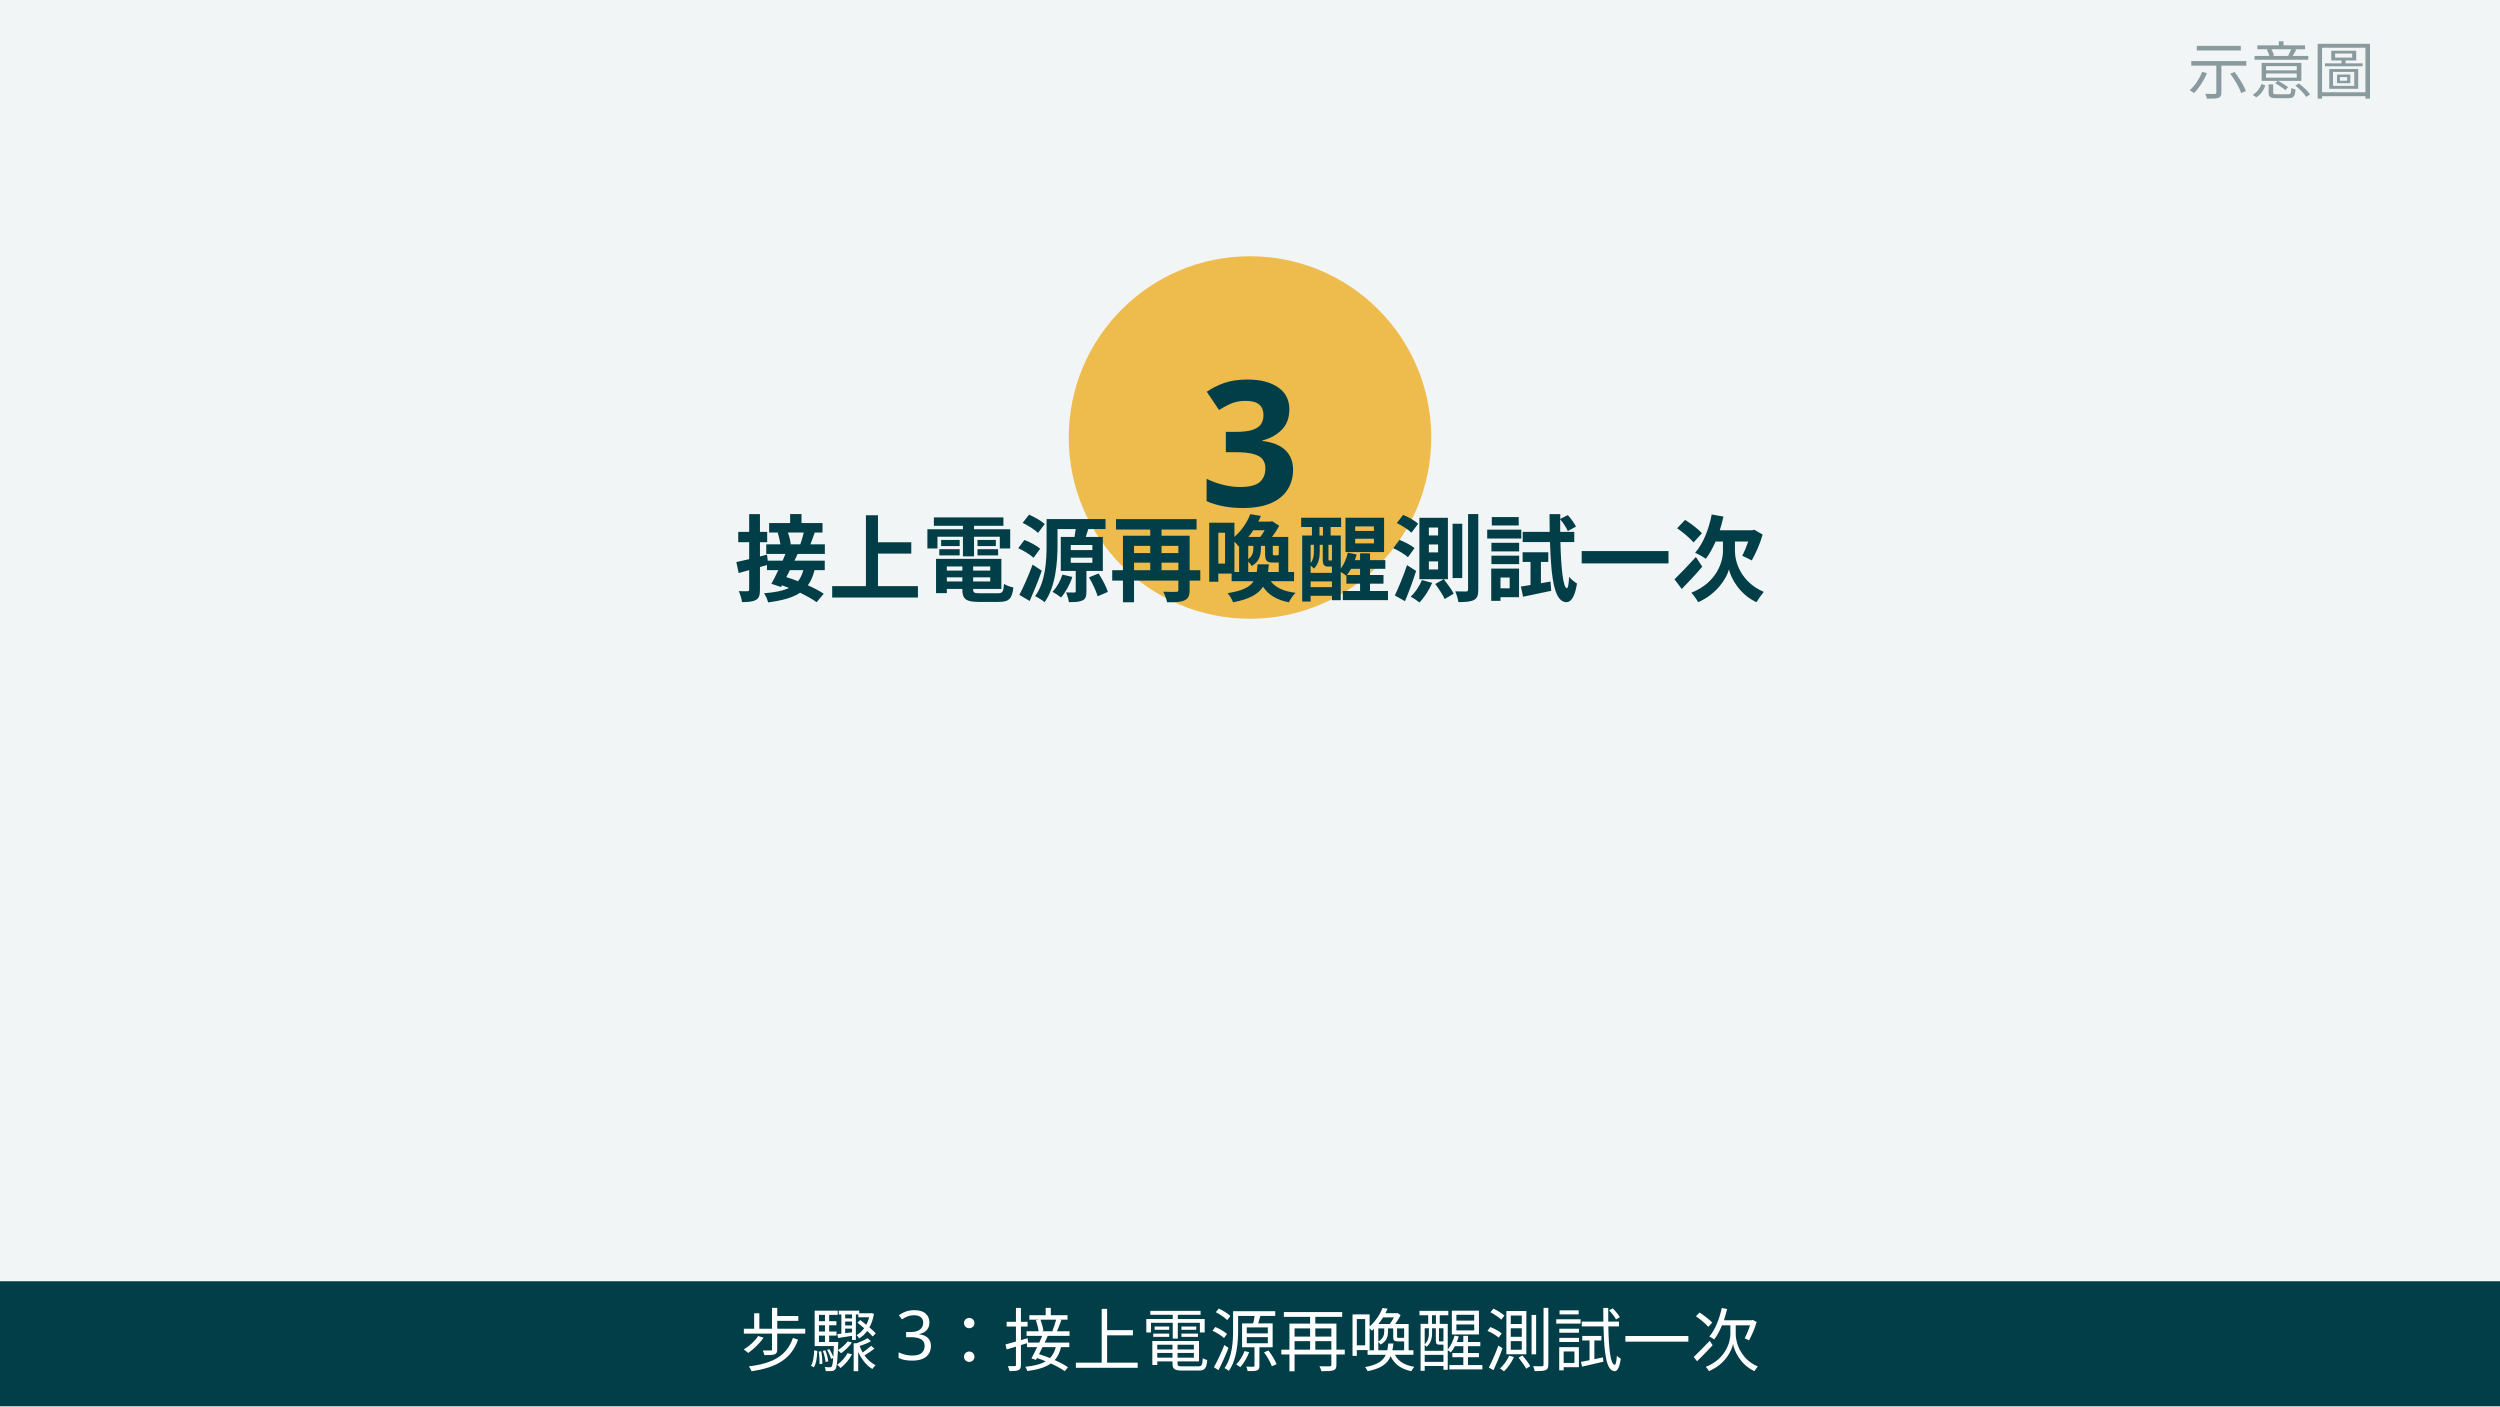
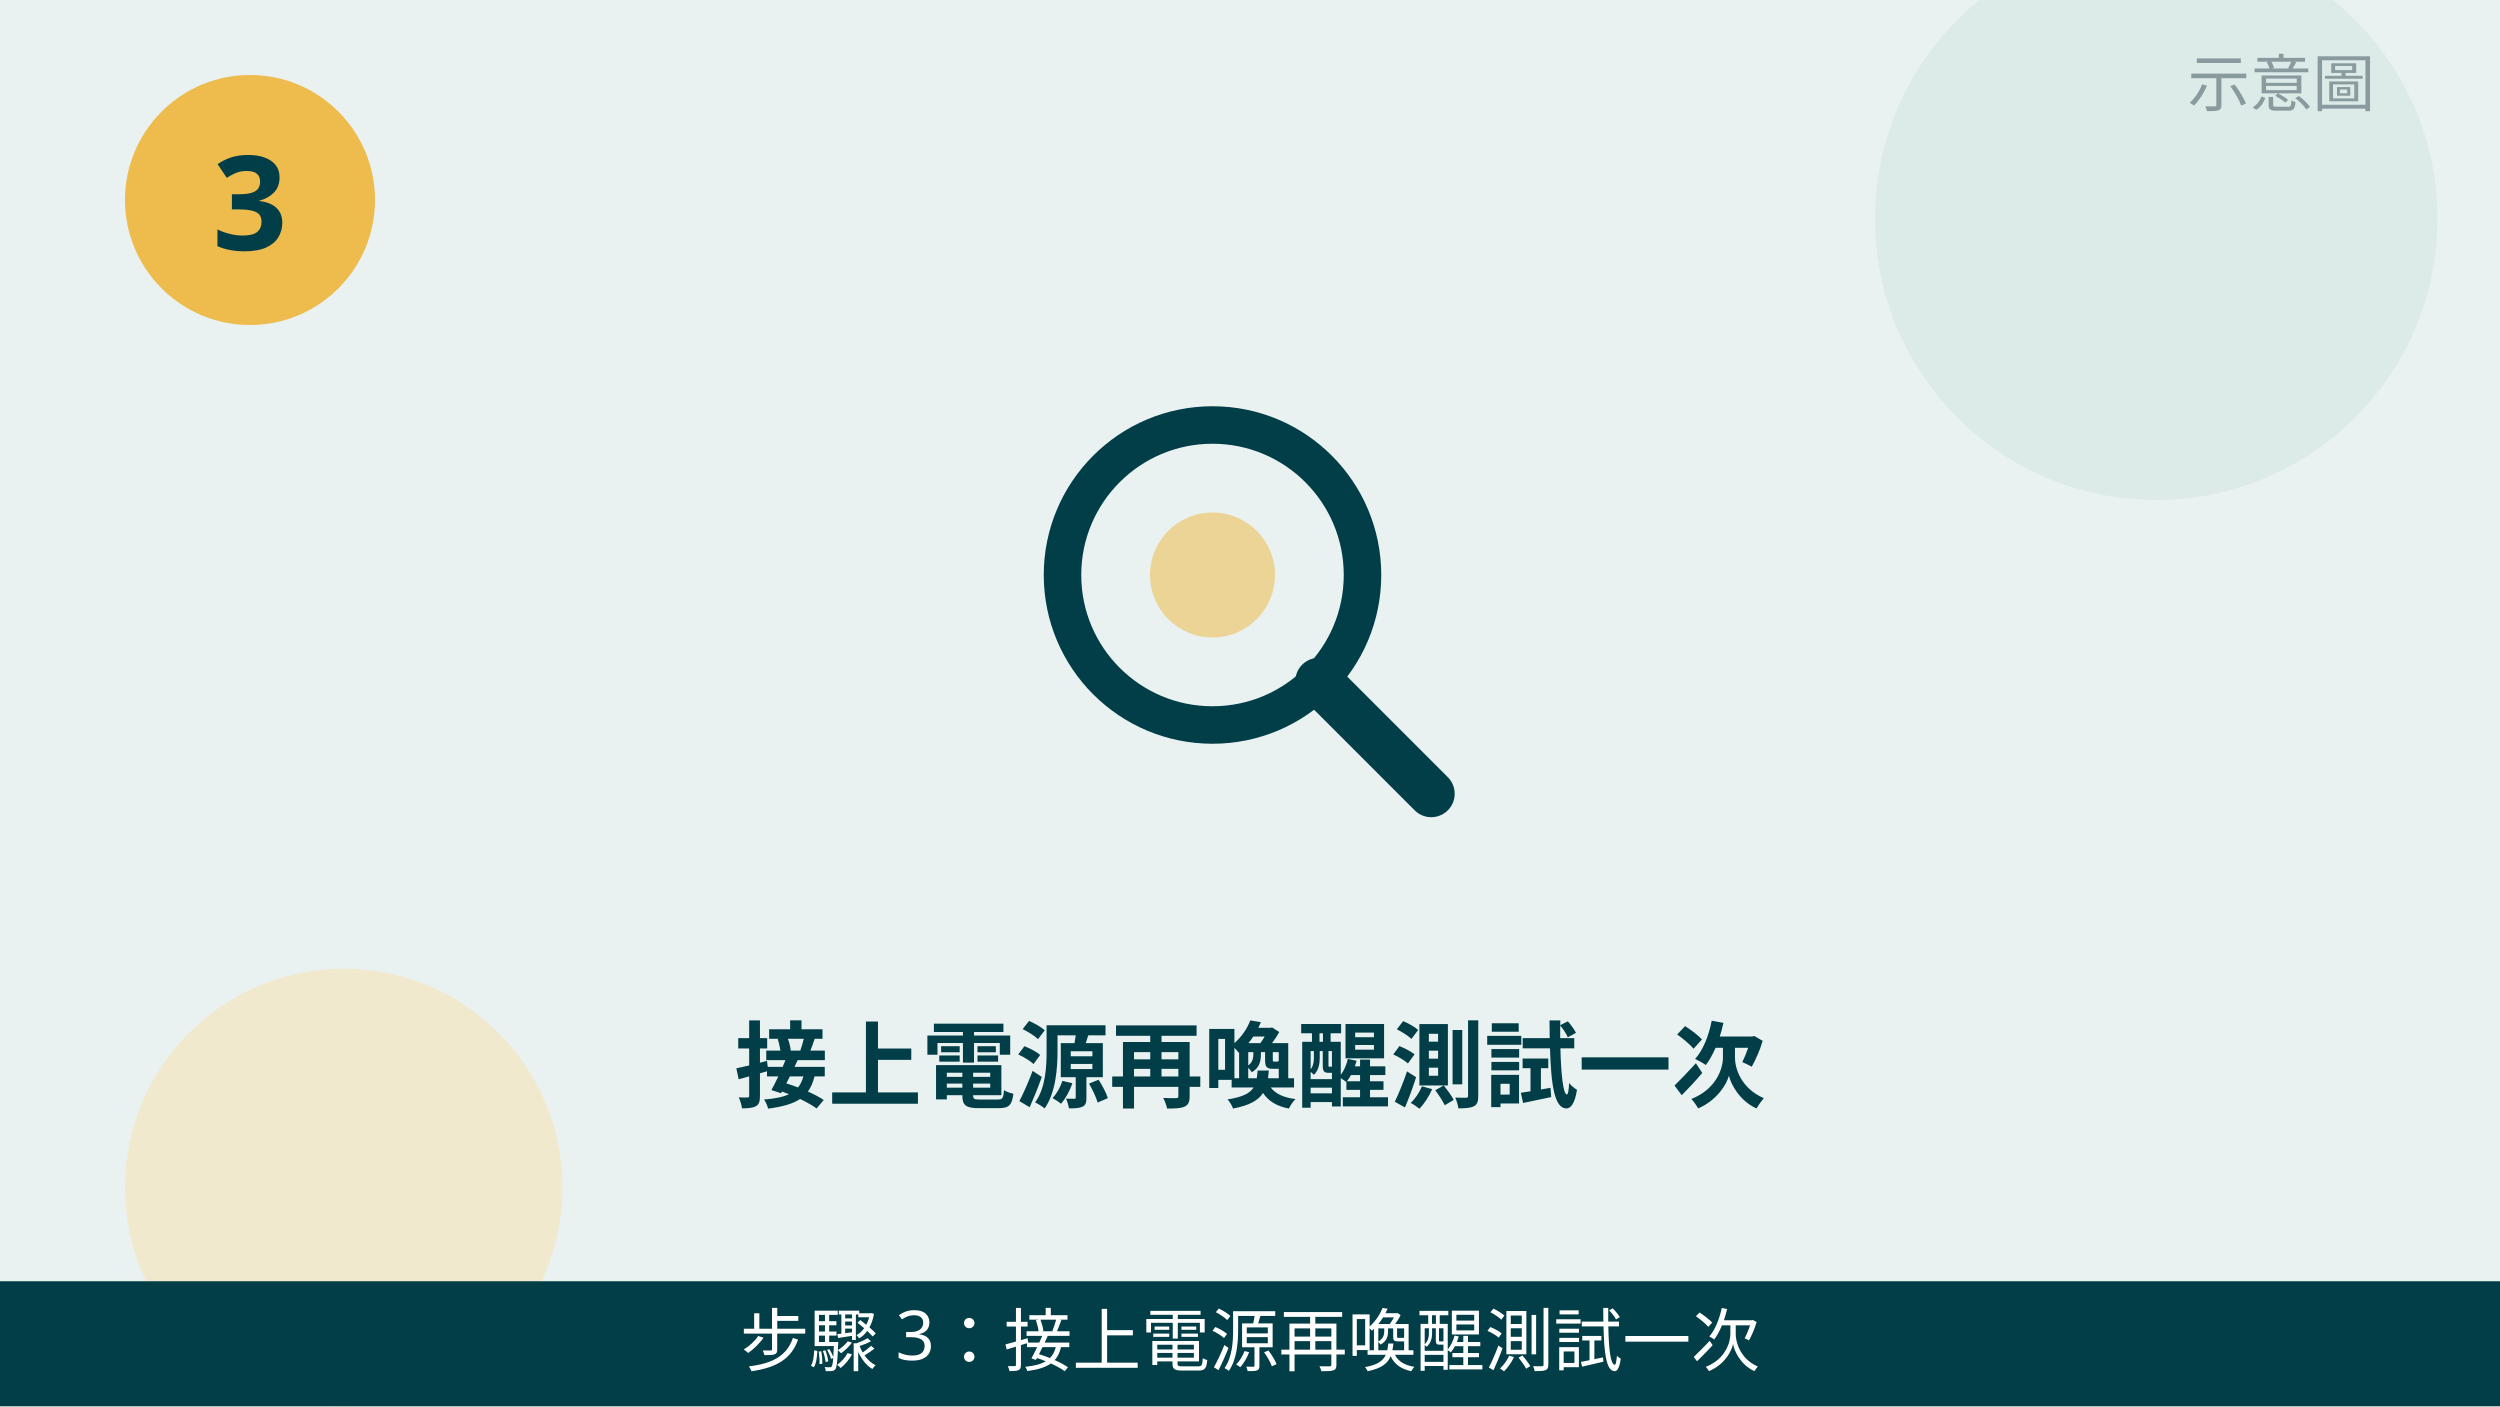
<svg xmlns="http://www.w3.org/2000/svg" width="800" height="450" viewBox="0 0 800 450" font-family="Noto Sans TC, sans-serif">
-   <rect width="800" height="450" fill="#f2f5f5" />
-   <text x="700" y="30" font-size="20" fill="#8a9ba0">示意圖</text>
-   <circle cx="400" cy="140" r="58" fill="#eebb4d" />
-   <text x="400" y="162" font-size="56" fill="#013e47" text-anchor="middle" font-weight="bold">3</text>
-   <text x="400" y="190" font-size="30" fill="#013e47" text-anchor="middle" font-weight="bold">接上電源再喚醒測試一次</text>
+   <rect width="800" height="450" fill="#e9f2f1" />
+   <circle cx="690" cy="70" r="90" fill="#dcebe8" />
+   <circle cx="110" cy="380" r="70" fill="#f3e5bd" opacity="0.7" />
+   <text x="700" y="34" font-size="20" fill="#8a9ba0">示意圖</text>
+   <circle cx="80" cy="64" r="40" fill="#eebb4d" />
+   <text x="80" y="80" font-size="42" fill="#013e47" text-anchor="middle" font-weight="bold">3</text>
+   <g transform="translate(300,96)">
+     <circle cx="88" cy="88" r="48" fill="none" stroke="#013e47" stroke-width="12" />
+     <path d="M122 122 L158 158" stroke="#013e47" stroke-width="15" stroke-linecap="round" />
+     <circle cx="88" cy="88" r="20" fill="#eebb4d" opacity="0.55" />
+   </g>
+   <text x="400" y="352" font-size="30" fill="#013e47" text-anchor="middle" font-weight="bold">接上電源再喚醒測試一次</text>
  <rect x="0" y="410" width="800" height="40" fill="#013e47" />
  <text x="400" y="437" font-size="22" fill="#ffffff" text-anchor="middle">步驟 3：接上電源再喚醒測試一次</text>
</svg>
